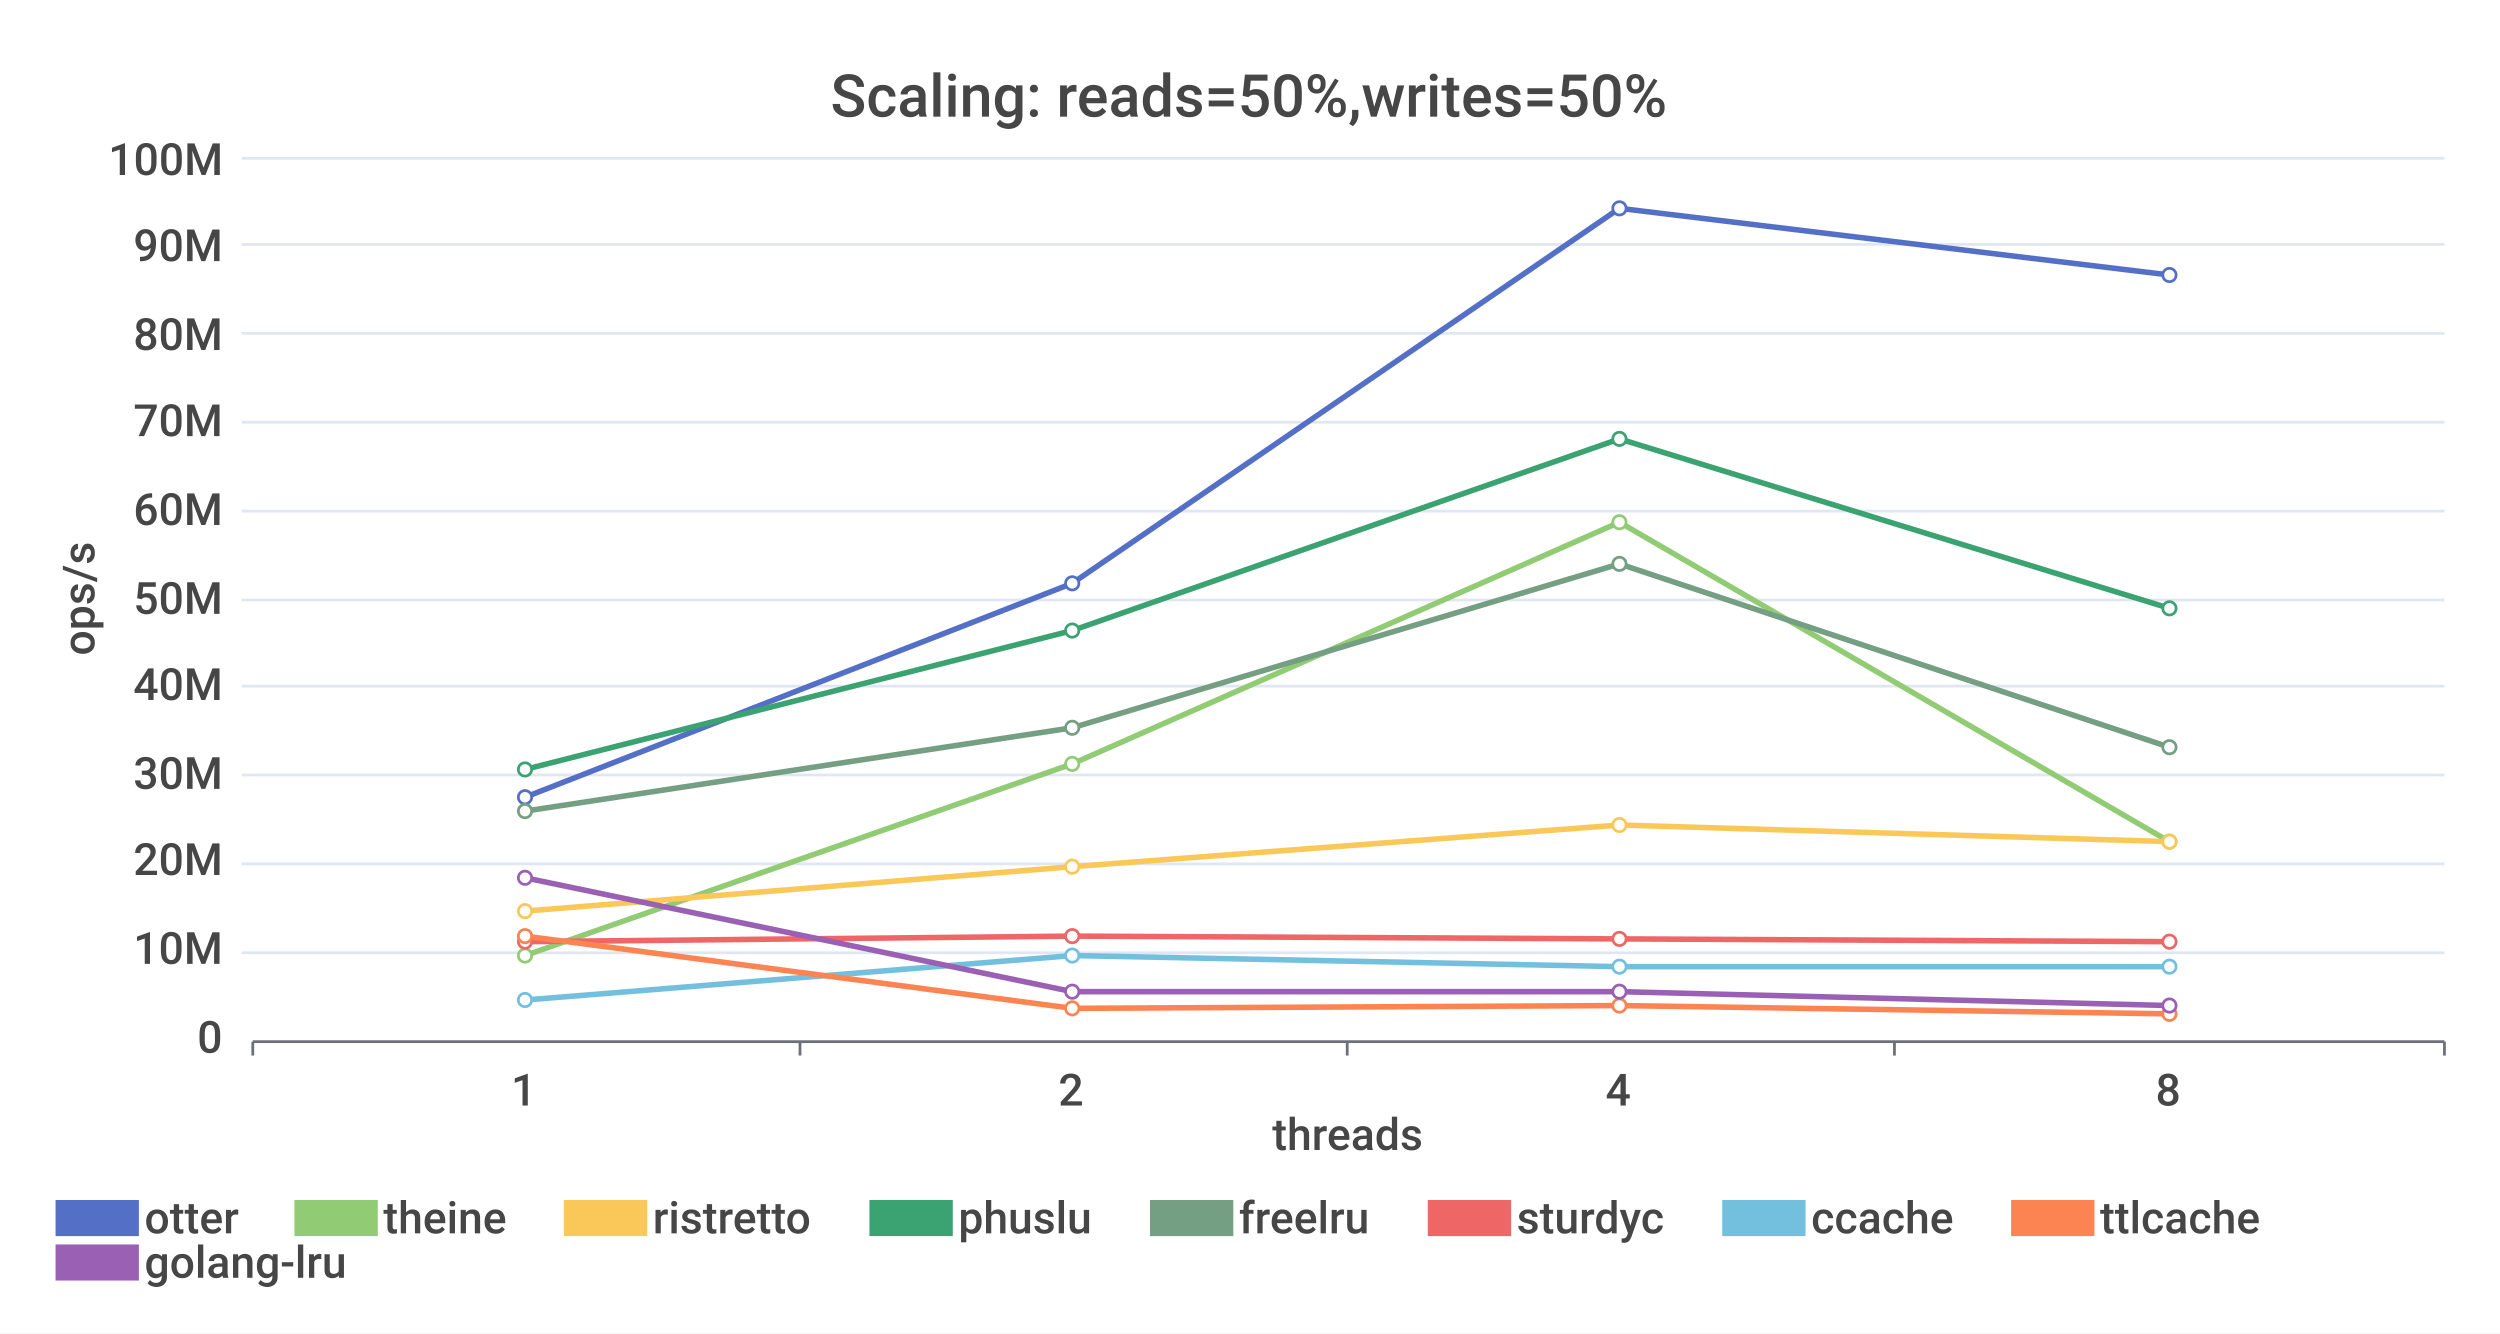
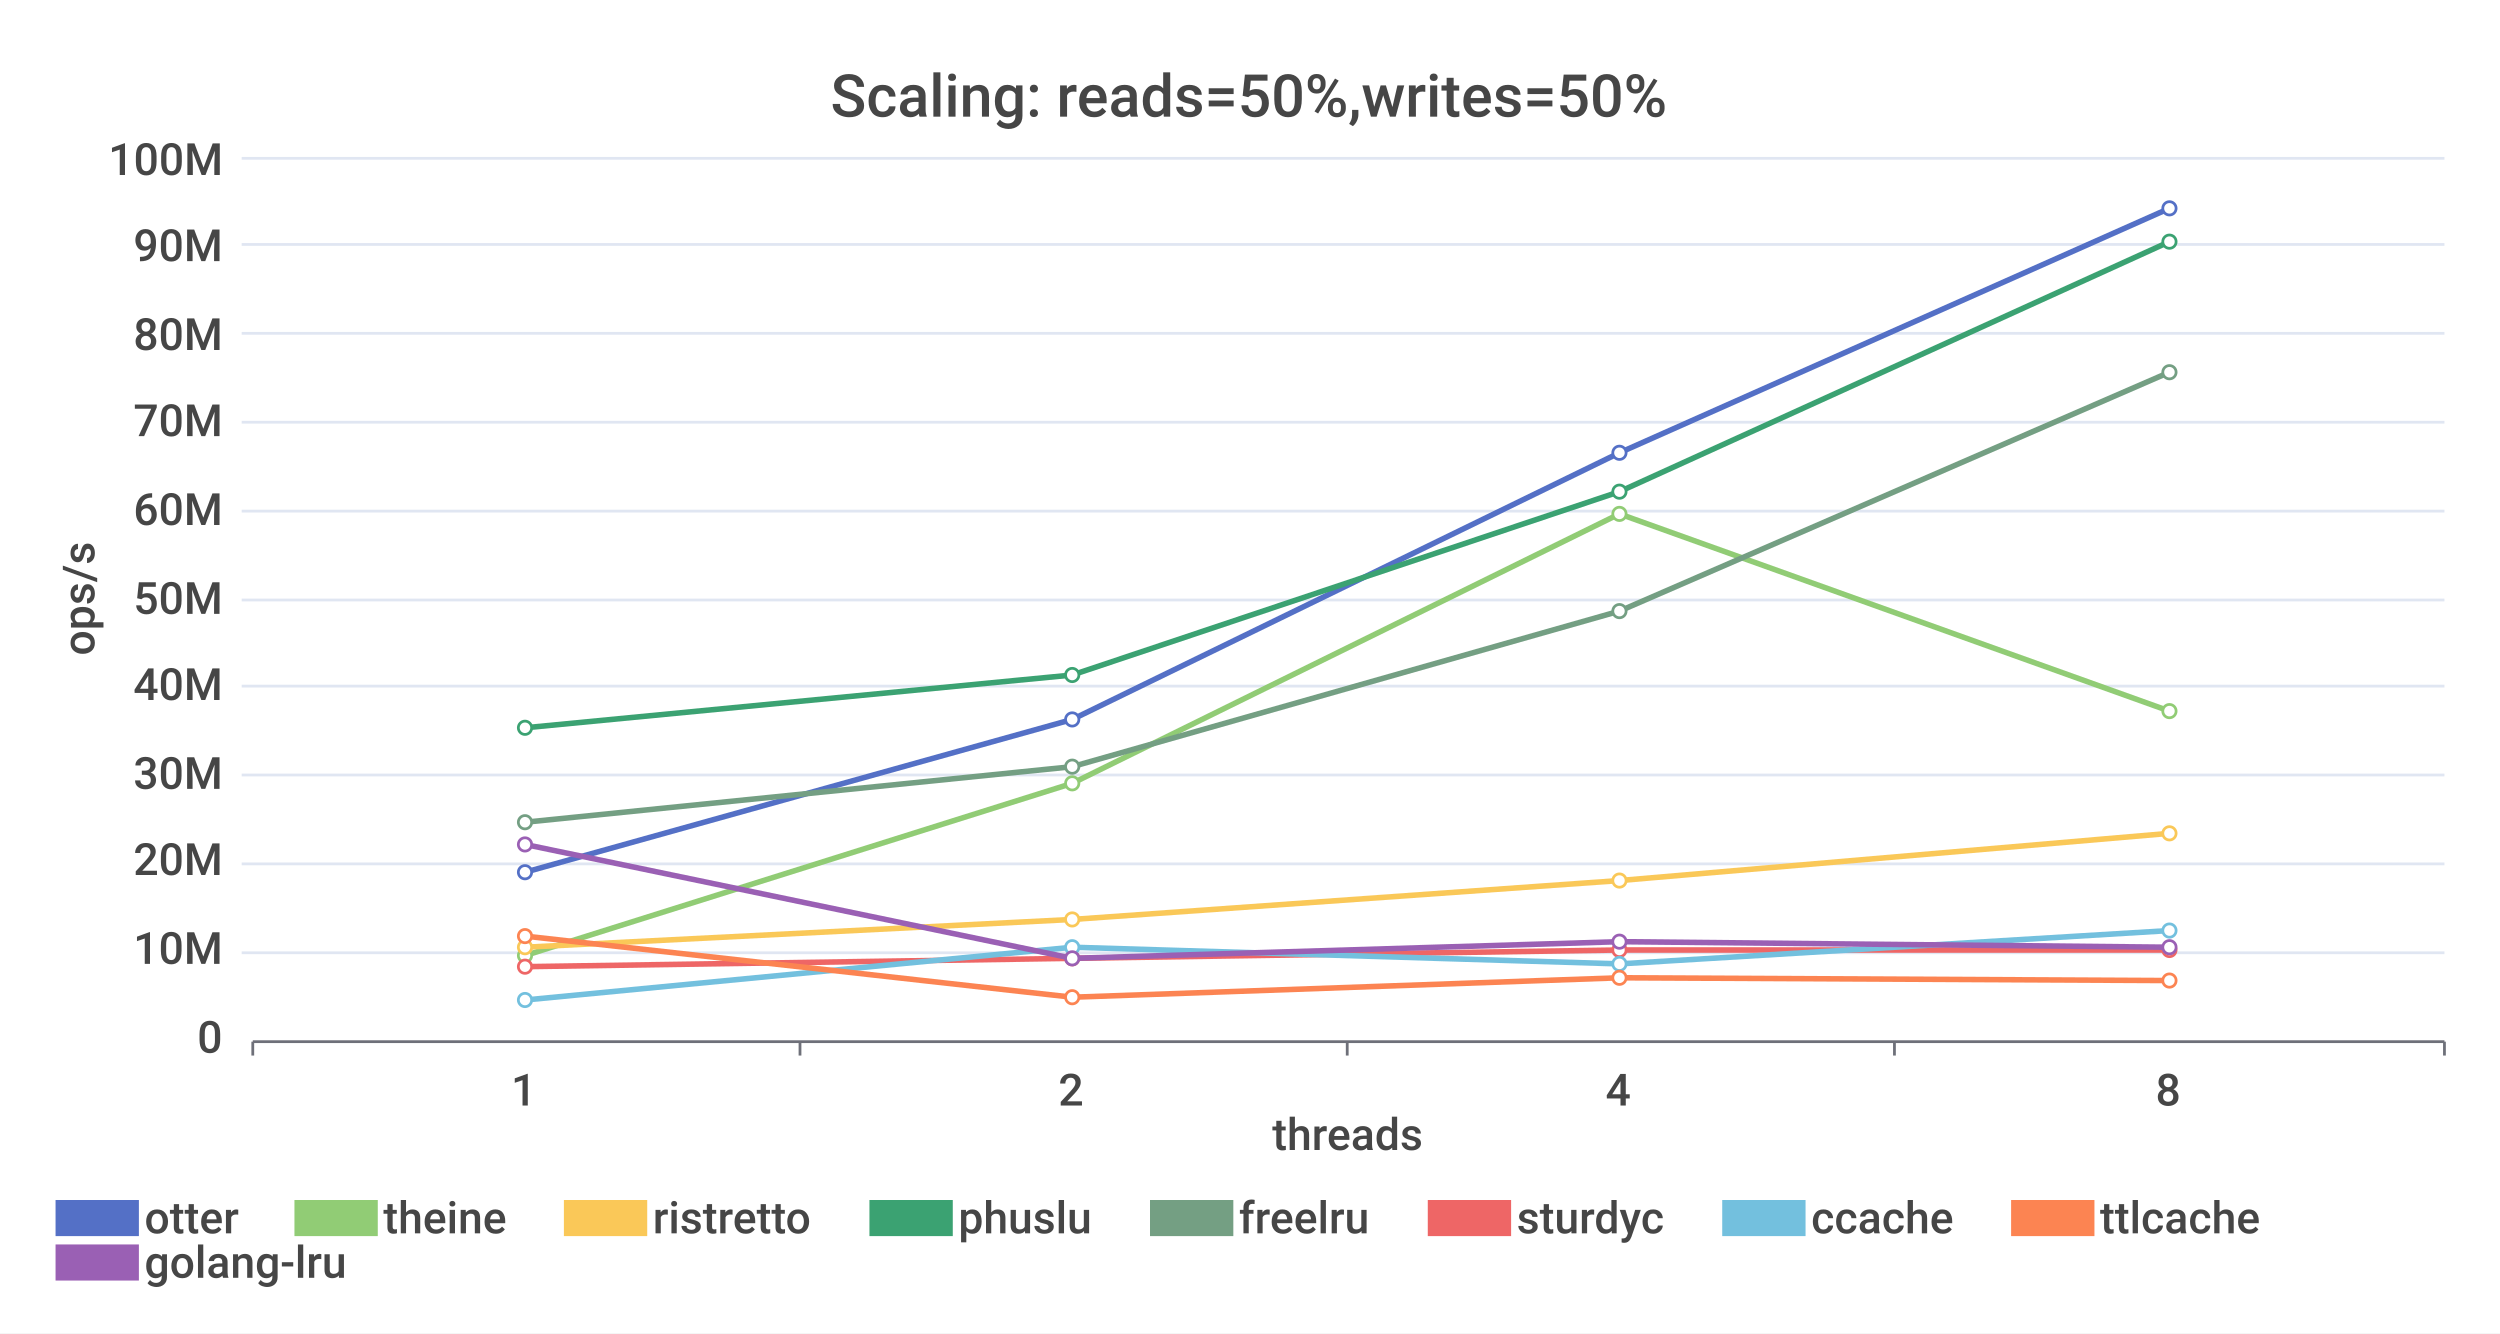
<svg xmlns="http://www.w3.org/2000/svg" viewBox="0 0 900 480">
  <path d="M 0 0 L 900 0 L 900 480 L 0 480 L 0 0" style="stroke:none;fill:white" />
  <text x="299" y="42" style="stroke:none;fill:rgb(70,70,70);font-size:21.3px;font-family:'Roboto Medium',sans-serif">Scaling: reads=50%,writes=50%</text>
  <path d="M 20 432 L 50 432 L 50 445 L 20 445 L 20 432" style="stroke:none;fill:rgb(84,112,198)" />
  <text x="52" y="444" style="stroke:none;fill:rgb(70,70,70);font-size:16px;font-family:'Roboto Medium',sans-serif">otter</text>
  <path d="M 106 432 L 136 432 L 136 445 L 106 445 L 106 432" style="stroke:none;fill:rgb(145,204,117)" />
  <text x="138" y="444" style="stroke:none;fill:rgb(70,70,70);font-size:16px;font-family:'Roboto Medium',sans-serif">theine</text>
  <path d="M 203 432 L 233 432 L 233 445 L 203 445 L 203 432" style="stroke:none;fill:rgb(250,200,88)" />
  <text x="235" y="444" style="stroke:none;fill:rgb(70,70,70);font-size:16px;font-family:'Roboto Medium',sans-serif">ristretto</text>
  <path d="M 313 432 L 343 432 L 343 445 L 313 445 L 313 432" style="stroke:none;fill:rgb(59,162,114)" />
  <text x="345" y="444" style="stroke:none;fill:rgb(70,70,70);font-size:16px;font-family:'Roboto Medium',sans-serif">phuslu</text>
  <path d="M 414 432 L 444 432 L 444 445 L 414 445 L 414 432" style="stroke:none;fill:rgb(116,159,131)" />
  <text x="446" y="444" style="stroke:none;fill:rgb(70,70,70);font-size:16px;font-family:'Roboto Medium',sans-serif">freelru</text>
  <path d="M 514 432 L 544 432 L 544 445 L 514 445 L 514 432" style="stroke:none;fill:rgb(238,102,102)" />
  <text x="546" y="444" style="stroke:none;fill:rgb(70,70,70);font-size:16px;font-family:'Roboto Medium',sans-serif">sturdyc</text>
  <path d="M 620 432 L 650 432 L 650 445 L 620 445 L 620 432" style="stroke:none;fill:rgb(115,192,222)" />
  <text x="652" y="444" style="stroke:none;fill:rgb(70,70,70);font-size:16px;font-family:'Roboto Medium',sans-serif">ccache</text>
  <path d="M 724 432 L 754 432 L 754 445 L 724 445 L 724 432" style="stroke:none;fill:rgb(252,132,82)" />
  <text x="756" y="444" style="stroke:none;fill:rgb(70,70,70);font-size:16px;font-family:'Roboto Medium',sans-serif">ttlcache</text>
  <path d="M 20 448 L 50 448 L 50 461 L 20 461 L 20 448" style="stroke:none;fill:rgb(154,96,180)" />
  <text x="52" y="460" style="stroke:none;fill:rgb(70,70,70);font-size:16px;font-family:'Roboto Medium',sans-serif">golang-lru</text>
  <text x="34" y="236" style="stroke:none;fill:rgb(70,70,70);font-size:16px;font-family:'Roboto Medium',sans-serif" transform="rotate(270.00,34,236)">ops/s</text>
  <text x="39" y="63" style="stroke:none;fill:rgb(70,70,70);font-size:16px;font-family:'Roboto Medium',sans-serif">100M</text>
  <text x="48" y="94" style="stroke:none;fill:rgb(70,70,70);font-size:16px;font-family:'Roboto Medium',sans-serif">90M</text>
  <text x="48" y="126" style="stroke:none;fill:rgb(70,70,70);font-size:16px;font-family:'Roboto Medium',sans-serif">80M</text>
  <text x="48" y="157" style="stroke:none;fill:rgb(70,70,70);font-size:16px;font-family:'Roboto Medium',sans-serif">70M</text>
  <text x="48" y="189" style="stroke:none;fill:rgb(70,70,70);font-size:16px;font-family:'Roboto Medium',sans-serif">60M</text>
  <text x="48" y="221" style="stroke:none;fill:rgb(70,70,70);font-size:16px;font-family:'Roboto Medium',sans-serif">50M</text>
  <text x="48" y="252" style="stroke:none;fill:rgb(70,70,70);font-size:16px;font-family:'Roboto Medium',sans-serif">40M</text>
  <text x="48" y="284" style="stroke:none;fill:rgb(70,70,70);font-size:16px;font-family:'Roboto Medium',sans-serif">30M</text>
  <text x="48" y="315" style="stroke:none;fill:rgb(70,70,70);font-size:16px;font-family:'Roboto Medium',sans-serif">20M</text>
  <text x="48" y="347" style="stroke:none;fill:rgb(70,70,70);font-size:16px;font-family:'Roboto Medium',sans-serif">10M</text>
  <text x="71" y="379" style="stroke:none;fill:rgb(70,70,70);font-size:16px;font-family:'Roboto Medium',sans-serif">0</text>
  <path d="M 87 57 L 880 57" style="stroke-width:1;stroke:rgb(224,230,242);fill:none" />
  <path d="M 87 88 L 880 88" style="stroke-width:1;stroke:rgb(224,230,242);fill:none" />
  <path d="M 87 120 L 880 120" style="stroke-width:1;stroke:rgb(224,230,242);fill:none" />
  <path d="M 87 152 L 880 152" style="stroke-width:1;stroke:rgb(224,230,242);fill:none" />
  <path d="M 87 184 L 880 184" style="stroke-width:1;stroke:rgb(224,230,242);fill:none" />
  <path d="M 87 216 L 880 216" style="stroke-width:1;stroke:rgb(224,230,242);fill:none" />
  <path d="M 87 247 L 880 247" style="stroke-width:1;stroke:rgb(224,230,242);fill:none" />
  <path d="M 87 279 L 880 279" style="stroke-width:1;stroke:rgb(224,230,242);fill:none" />
  <path d="M 87 311 L 880 311" style="stroke-width:1;stroke:rgb(224,230,242);fill:none" />
  <path d="M 87 343 L 880 343" style="stroke-width:1;stroke:rgb(224,230,242);fill:none" />
  <text x="458" y="414" style="stroke:none;fill:rgb(70,70,70);font-size:16px;font-family:'Roboto Medium',sans-serif">threads</text>
  <path d="M 91 375 L 880 375" style="stroke-width:1;stroke:rgb(110,112,121);fill:none" />
  <path d="M 91 380 L 91 375" style="stroke-width:1;stroke:rgb(110,112,121);fill:none" />
  <path d="M 288 380 L 288 375" style="stroke-width:1;stroke:rgb(110,112,121);fill:none" />
  <path d="M 485 380 L 485 375" style="stroke-width:1;stroke:rgb(110,112,121);fill:none" />
  <path d="M 682 380 L 682 375" style="stroke-width:1;stroke:rgb(110,112,121);fill:none" />
  <path d="M 880 380 L 880 375" style="stroke-width:1;stroke:rgb(110,112,121);fill:none" />
  <text x="184" y="398" style="stroke:none;fill:rgb(70,70,70);font-size:16px;font-family:'Roboto Medium',sans-serif">1</text>
  <text x="381" y="398" style="stroke:none;fill:rgb(70,70,70);font-size:16px;font-family:'Roboto Medium',sans-serif">2</text>
  <text x="578" y="398" style="stroke:none;fill:rgb(70,70,70);font-size:16px;font-family:'Roboto Medium',sans-serif">4</text>
  <text x="776" y="398" style="stroke:none;fill:rgb(70,70,70);font-size:16px;font-family:'Roboto Medium',sans-serif">8</text>
-   <path d="M 189 287 L 386 210 L 583 75 L 781 99" style="stroke-width:2;stroke:rgb(84,112,198);fill:none" />
-   <circle cx="189" cy="287" r="2.4" style="stroke-width:1;stroke:rgb(84,112,198);fill:white" />
-   <circle cx="386" cy="210" r="2.4" style="stroke-width:1;stroke:rgb(84,112,198);fill:white" />
-   <circle cx="583" cy="75" r="2.4" style="stroke-width:1;stroke:rgb(84,112,198);fill:white" />
-   <circle cx="781" cy="99" r="2.4" style="stroke-width:1;stroke:rgb(84,112,198);fill:white" />
-   <path d="M 189 344 L 386 275 L 583 188 L 781 303" style="stroke-width:2;stroke:rgb(145,204,117);fill:none" />
+   <path d="M 189 314 L 386 259 L 583 163 L 781 75" style="stroke-width:2;stroke:rgb(84,112,198);fill:none" />
+   <circle cx="189" cy="314" r="2.4" style="stroke-width:1;stroke:rgb(84,112,198);fill:white" />
+   <circle cx="386" cy="259" r="2.4" style="stroke-width:1;stroke:rgb(84,112,198);fill:white" />
+   <circle cx="583" cy="163" r="2.4" style="stroke-width:1;stroke:rgb(84,112,198);fill:white" />
+   <circle cx="781" cy="75" r="2.4" style="stroke-width:1;stroke:rgb(84,112,198);fill:white" />
+   <path d="M 189 344 L 386 282 L 583 185 L 781 256" style="stroke-width:2;stroke:rgb(145,204,117);fill:none" />
  <circle cx="189" cy="344" r="2.4" style="stroke-width:1;stroke:rgb(145,204,117);fill:white" />
-   <circle cx="386" cy="275" r="2.4" style="stroke-width:1;stroke:rgb(145,204,117);fill:white" />
-   <circle cx="583" cy="188" r="2.4" style="stroke-width:1;stroke:rgb(145,204,117);fill:white" />
-   <circle cx="781" cy="303" r="2.4" style="stroke-width:1;stroke:rgb(145,204,117);fill:white" />
-   <path d="M 189 328 L 386 312 L 583 297 L 781 303" style="stroke-width:2;stroke:rgb(250,200,88);fill:none" />
-   <circle cx="189" cy="328" r="2.4" style="stroke-width:1;stroke:rgb(250,200,88);fill:white" />
-   <circle cx="386" cy="312" r="2.4" style="stroke-width:1;stroke:rgb(250,200,88);fill:white" />
-   <circle cx="583" cy="297" r="2.4" style="stroke-width:1;stroke:rgb(250,200,88);fill:white" />
-   <circle cx="781" cy="303" r="2.4" style="stroke-width:1;stroke:rgb(250,200,88);fill:white" />
-   <path d="M 189 277 L 386 227 L 583 158 L 781 219" style="stroke-width:2;stroke:rgb(59,162,114);fill:none" />
-   <circle cx="189" cy="277" r="2.4" style="stroke-width:1;stroke:rgb(59,162,114);fill:white" />
-   <circle cx="386" cy="227" r="2.4" style="stroke-width:1;stroke:rgb(59,162,114);fill:white" />
-   <circle cx="583" cy="158" r="2.4" style="stroke-width:1;stroke:rgb(59,162,114);fill:white" />
-   <circle cx="781" cy="219" r="2.4" style="stroke-width:1;stroke:rgb(59,162,114);fill:white" />
-   <path d="M 189 292 L 386 262 L 583 203 L 781 269" style="stroke-width:2;stroke:rgb(116,159,131);fill:none" />
-   <circle cx="189" cy="292" r="2.4" style="stroke-width:1;stroke:rgb(116,159,131);fill:white" />
-   <circle cx="386" cy="262" r="2.4" style="stroke-width:1;stroke:rgb(116,159,131);fill:white" />
-   <circle cx="583" cy="203" r="2.4" style="stroke-width:1;stroke:rgb(116,159,131);fill:white" />
-   <circle cx="781" cy="269" r="2.4" style="stroke-width:1;stroke:rgb(116,159,131);fill:white" />
-   <path d="M 189 339 L 386 337 L 583 338 L 781 339" style="stroke-width:2;stroke:rgb(238,102,102);fill:none" />
-   <circle cx="189" cy="339" r="2.4" style="stroke-width:1;stroke:rgb(238,102,102);fill:white" />
-   <circle cx="386" cy="337" r="2.4" style="stroke-width:1;stroke:rgb(238,102,102);fill:white" />
-   <circle cx="583" cy="338" r="2.4" style="stroke-width:1;stroke:rgb(238,102,102);fill:white" />
-   <circle cx="781" cy="339" r="2.4" style="stroke-width:1;stroke:rgb(238,102,102);fill:white" />
-   <path d="M 189 360 L 386 344 L 583 348 L 781 348" style="stroke-width:2;stroke:rgb(115,192,222);fill:none" />
+   <circle cx="386" cy="282" r="2.4" style="stroke-width:1;stroke:rgb(145,204,117);fill:white" />
+   <circle cx="583" cy="185" r="2.4" style="stroke-width:1;stroke:rgb(145,204,117);fill:white" />
+   <circle cx="781" cy="256" r="2.4" style="stroke-width:1;stroke:rgb(145,204,117);fill:white" />
+   <path d="M 189 341 L 386 331 L 583 317 L 781 300" style="stroke-width:2;stroke:rgb(250,200,88);fill:none" />
+   <circle cx="189" cy="341" r="2.4" style="stroke-width:1;stroke:rgb(250,200,88);fill:white" />
+   <circle cx="386" cy="331" r="2.4" style="stroke-width:1;stroke:rgb(250,200,88);fill:white" />
+   <circle cx="583" cy="317" r="2.4" style="stroke-width:1;stroke:rgb(250,200,88);fill:white" />
+   <circle cx="781" cy="300" r="2.4" style="stroke-width:1;stroke:rgb(250,200,88);fill:white" />
+   <path d="M 189 262 L 386 243 L 583 177 L 781 87" style="stroke-width:2;stroke:rgb(59,162,114);fill:none" />
+   <circle cx="189" cy="262" r="2.4" style="stroke-width:1;stroke:rgb(59,162,114);fill:white" />
+   <circle cx="386" cy="243" r="2.4" style="stroke-width:1;stroke:rgb(59,162,114);fill:white" />
+   <circle cx="583" cy="177" r="2.4" style="stroke-width:1;stroke:rgb(59,162,114);fill:white" />
+   <circle cx="781" cy="87" r="2.4" style="stroke-width:1;stroke:rgb(59,162,114);fill:white" />
+   <path d="M 189 296 L 386 276 L 583 220 L 781 134" style="stroke-width:2;stroke:rgb(116,159,131);fill:none" />
+   <circle cx="189" cy="296" r="2.4" style="stroke-width:1;stroke:rgb(116,159,131);fill:white" />
+   <circle cx="386" cy="276" r="2.4" style="stroke-width:1;stroke:rgb(116,159,131);fill:white" />
+   <circle cx="583" cy="220" r="2.4" style="stroke-width:1;stroke:rgb(116,159,131);fill:white" />
+   <circle cx="781" cy="134" r="2.4" style="stroke-width:1;stroke:rgb(116,159,131);fill:white" />
+   <path d="M 189 348 L 386 345 L 583 342 L 781 342" style="stroke-width:2;stroke:rgb(238,102,102);fill:none" />
+   <circle cx="189" cy="348" r="2.4" style="stroke-width:1;stroke:rgb(238,102,102);fill:white" />
+   <circle cx="386" cy="345" r="2.4" style="stroke-width:1;stroke:rgb(238,102,102);fill:white" />
+   <circle cx="583" cy="342" r="2.4" style="stroke-width:1;stroke:rgb(238,102,102);fill:white" />
+   <circle cx="781" cy="342" r="2.4" style="stroke-width:1;stroke:rgb(238,102,102);fill:white" />
+   <path d="M 189 360 L 386 341 L 583 347 L 781 335" style="stroke-width:2;stroke:rgb(115,192,222);fill:none" />
  <circle cx="189" cy="360" r="2.4" style="stroke-width:1;stroke:rgb(115,192,222);fill:white" />
-   <circle cx="386" cy="344" r="2.4" style="stroke-width:1;stroke:rgb(115,192,222);fill:white" />
-   <circle cx="583" cy="348" r="2.4" style="stroke-width:1;stroke:rgb(115,192,222);fill:white" />
-   <circle cx="781" cy="348" r="2.4" style="stroke-width:1;stroke:rgb(115,192,222);fill:white" />
-   <path d="M 189 337 L 386 363 L 583 362 L 781 365" style="stroke-width:2;stroke:rgb(252,132,82);fill:none" />
+   <circle cx="386" cy="341" r="2.4" style="stroke-width:1;stroke:rgb(115,192,222);fill:white" />
+   <circle cx="583" cy="347" r="2.4" style="stroke-width:1;stroke:rgb(115,192,222);fill:white" />
+   <circle cx="781" cy="335" r="2.4" style="stroke-width:1;stroke:rgb(115,192,222);fill:white" />
+   <path d="M 189 337 L 386 359 L 583 352 L 781 353" style="stroke-width:2;stroke:rgb(252,132,82);fill:none" />
  <circle cx="189" cy="337" r="2.4" style="stroke-width:1;stroke:rgb(252,132,82);fill:white" />
-   <circle cx="386" cy="363" r="2.4" style="stroke-width:1;stroke:rgb(252,132,82);fill:white" />
-   <circle cx="583" cy="362" r="2.4" style="stroke-width:1;stroke:rgb(252,132,82);fill:white" />
-   <circle cx="781" cy="365" r="2.4" style="stroke-width:1;stroke:rgb(252,132,82);fill:white" />
-   <path d="M 189 316 L 386 357 L 583 357 L 781 362" style="stroke-width:2;stroke:rgb(154,96,180);fill:none" />
-   <circle cx="189" cy="316" r="2.4" style="stroke-width:1;stroke:rgb(154,96,180);fill:white" />
-   <circle cx="386" cy="357" r="2.4" style="stroke-width:1;stroke:rgb(154,96,180);fill:white" />
-   <circle cx="583" cy="357" r="2.4" style="stroke-width:1;stroke:rgb(154,96,180);fill:white" />
-   <circle cx="781" cy="362" r="2.4" style="stroke-width:1;stroke:rgb(154,96,180);fill:white" />
+   <circle cx="386" cy="359" r="2.4" style="stroke-width:1;stroke:rgb(252,132,82);fill:white" />
+   <circle cx="583" cy="352" r="2.4" style="stroke-width:1;stroke:rgb(252,132,82);fill:white" />
+   <circle cx="781" cy="353" r="2.4" style="stroke-width:1;stroke:rgb(252,132,82);fill:white" />
+   <path d="M 189 304 L 386 345 L 583 339 L 781 341" style="stroke-width:2;stroke:rgb(154,96,180);fill:none" />
+   <circle cx="189" cy="304" r="2.4" style="stroke-width:1;stroke:rgb(154,96,180);fill:white" />
+   <circle cx="386" cy="345" r="2.4" style="stroke-width:1;stroke:rgb(154,96,180);fill:white" />
+   <circle cx="583" cy="339" r="2.4" style="stroke-width:1;stroke:rgb(154,96,180);fill:white" />
+   <circle cx="781" cy="341" r="2.4" style="stroke-width:1;stroke:rgb(154,96,180);fill:white" />
</svg>
